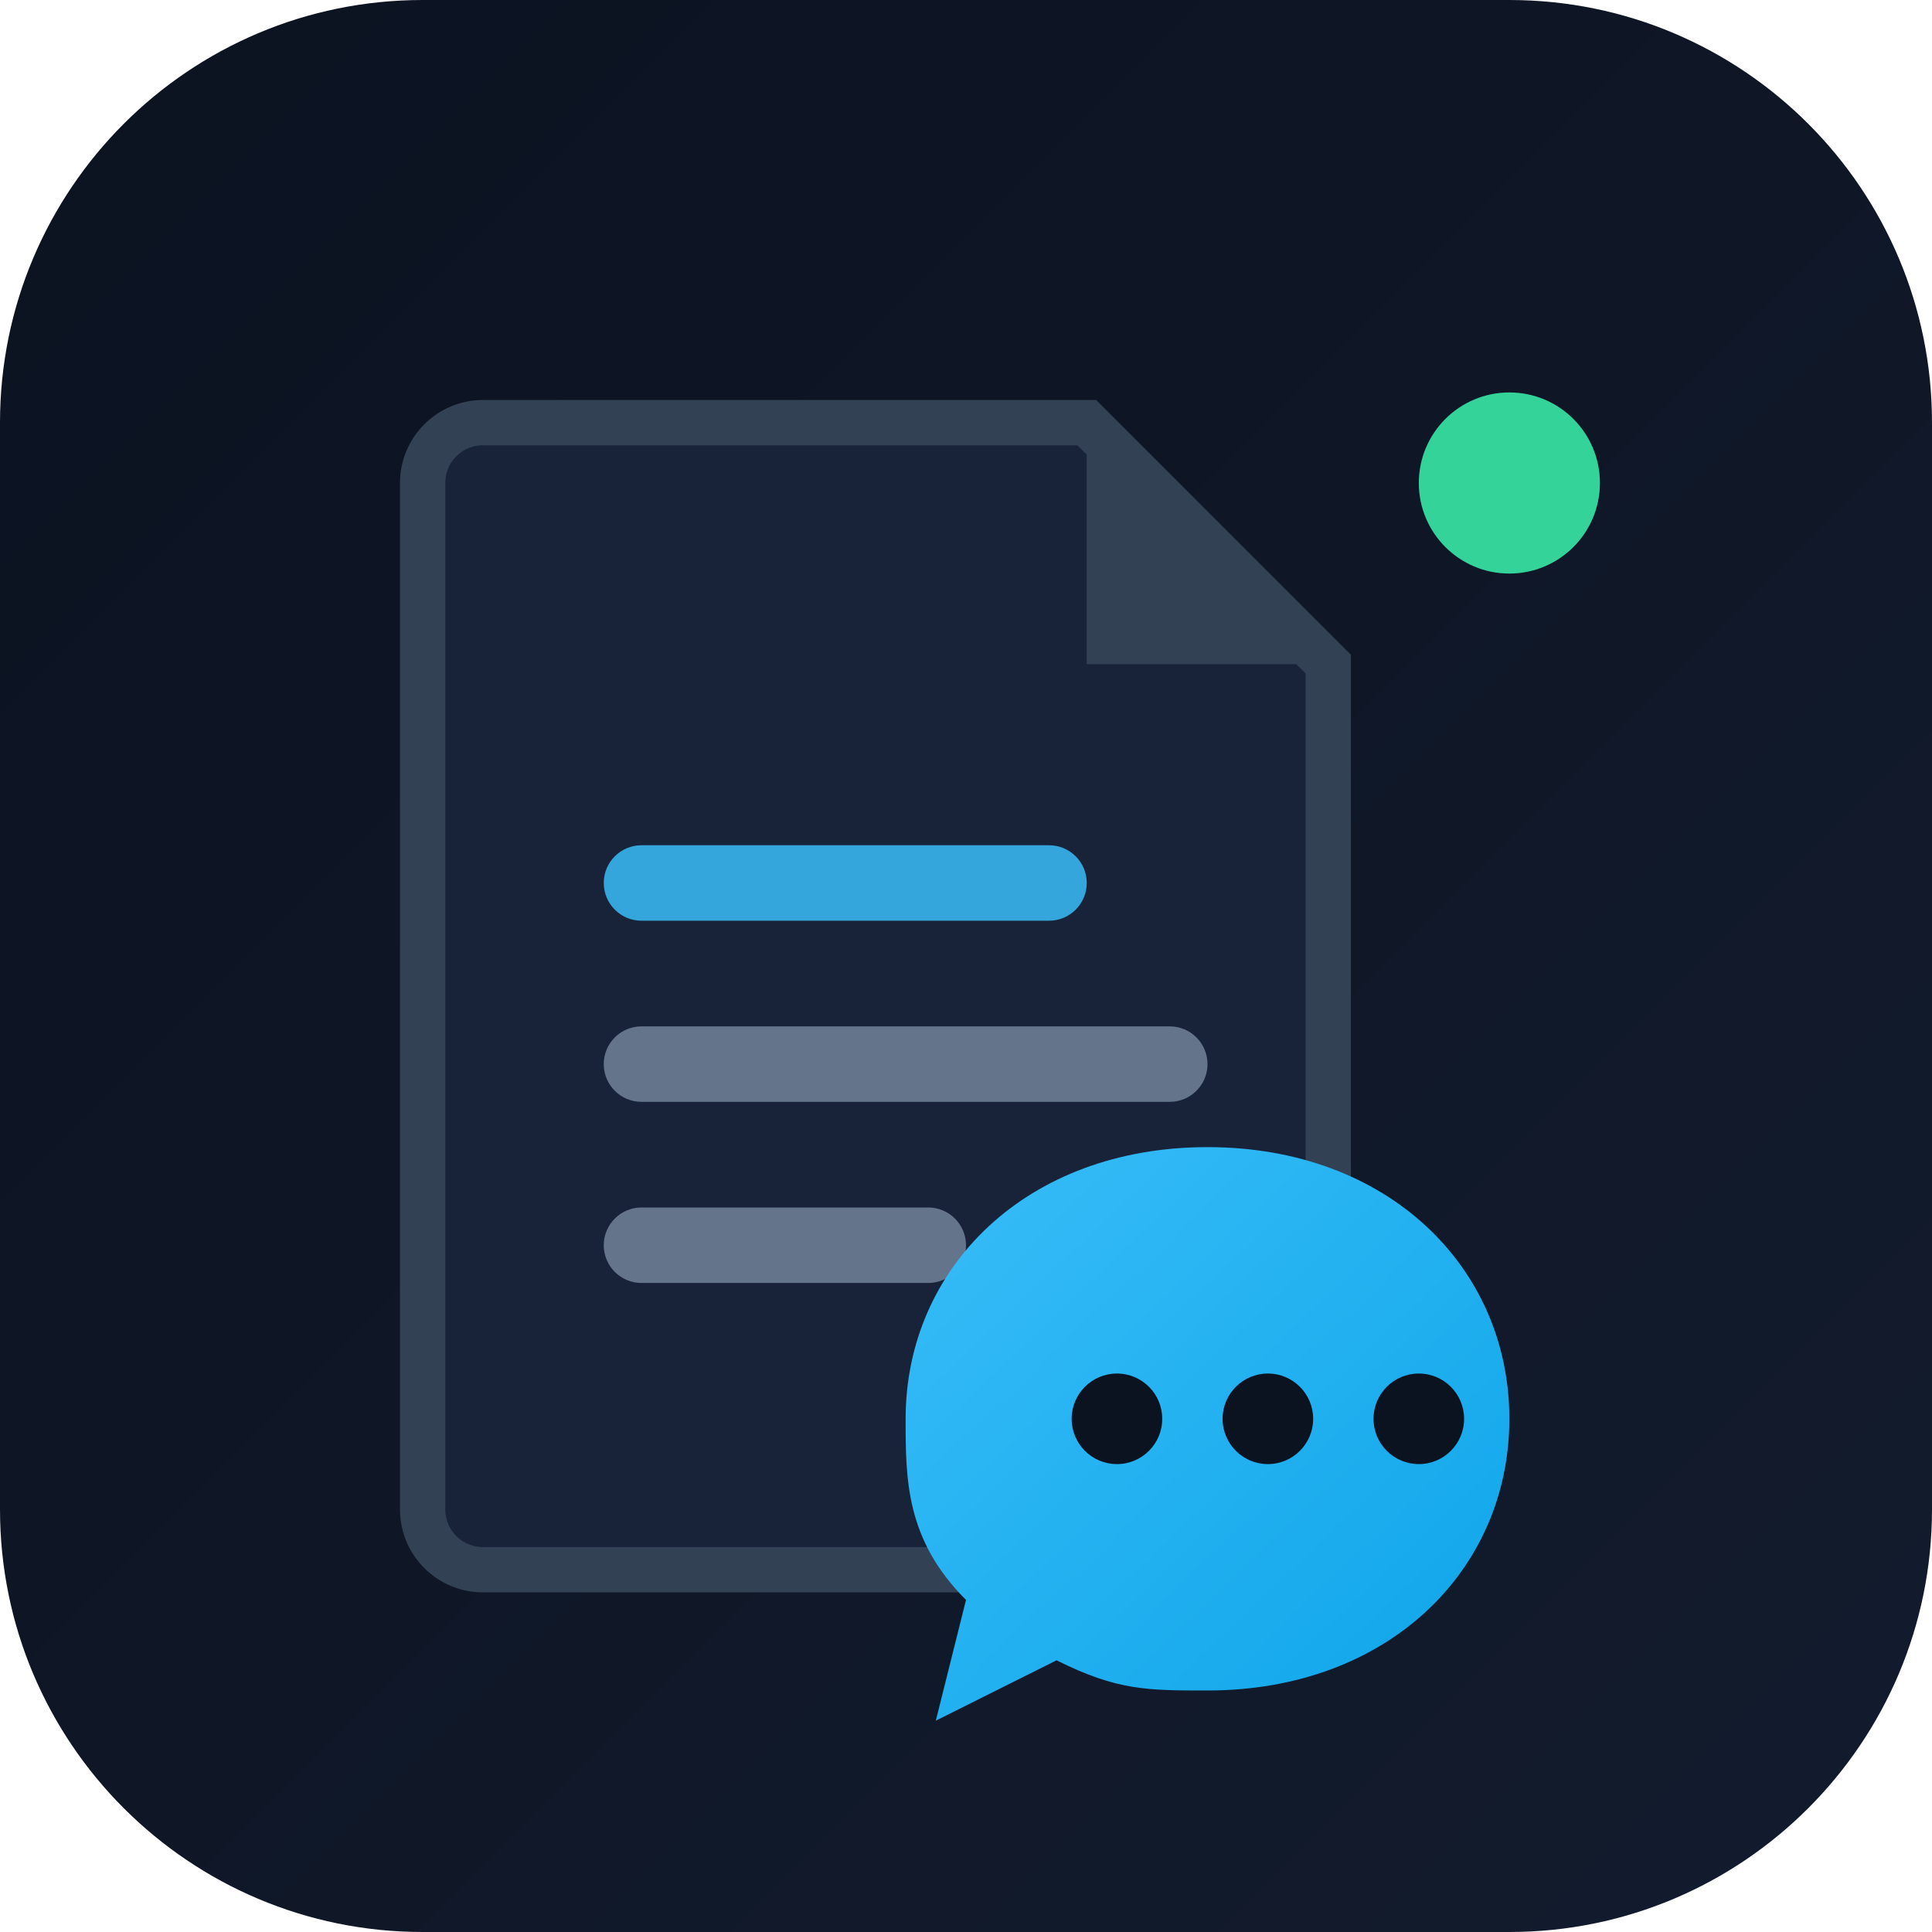
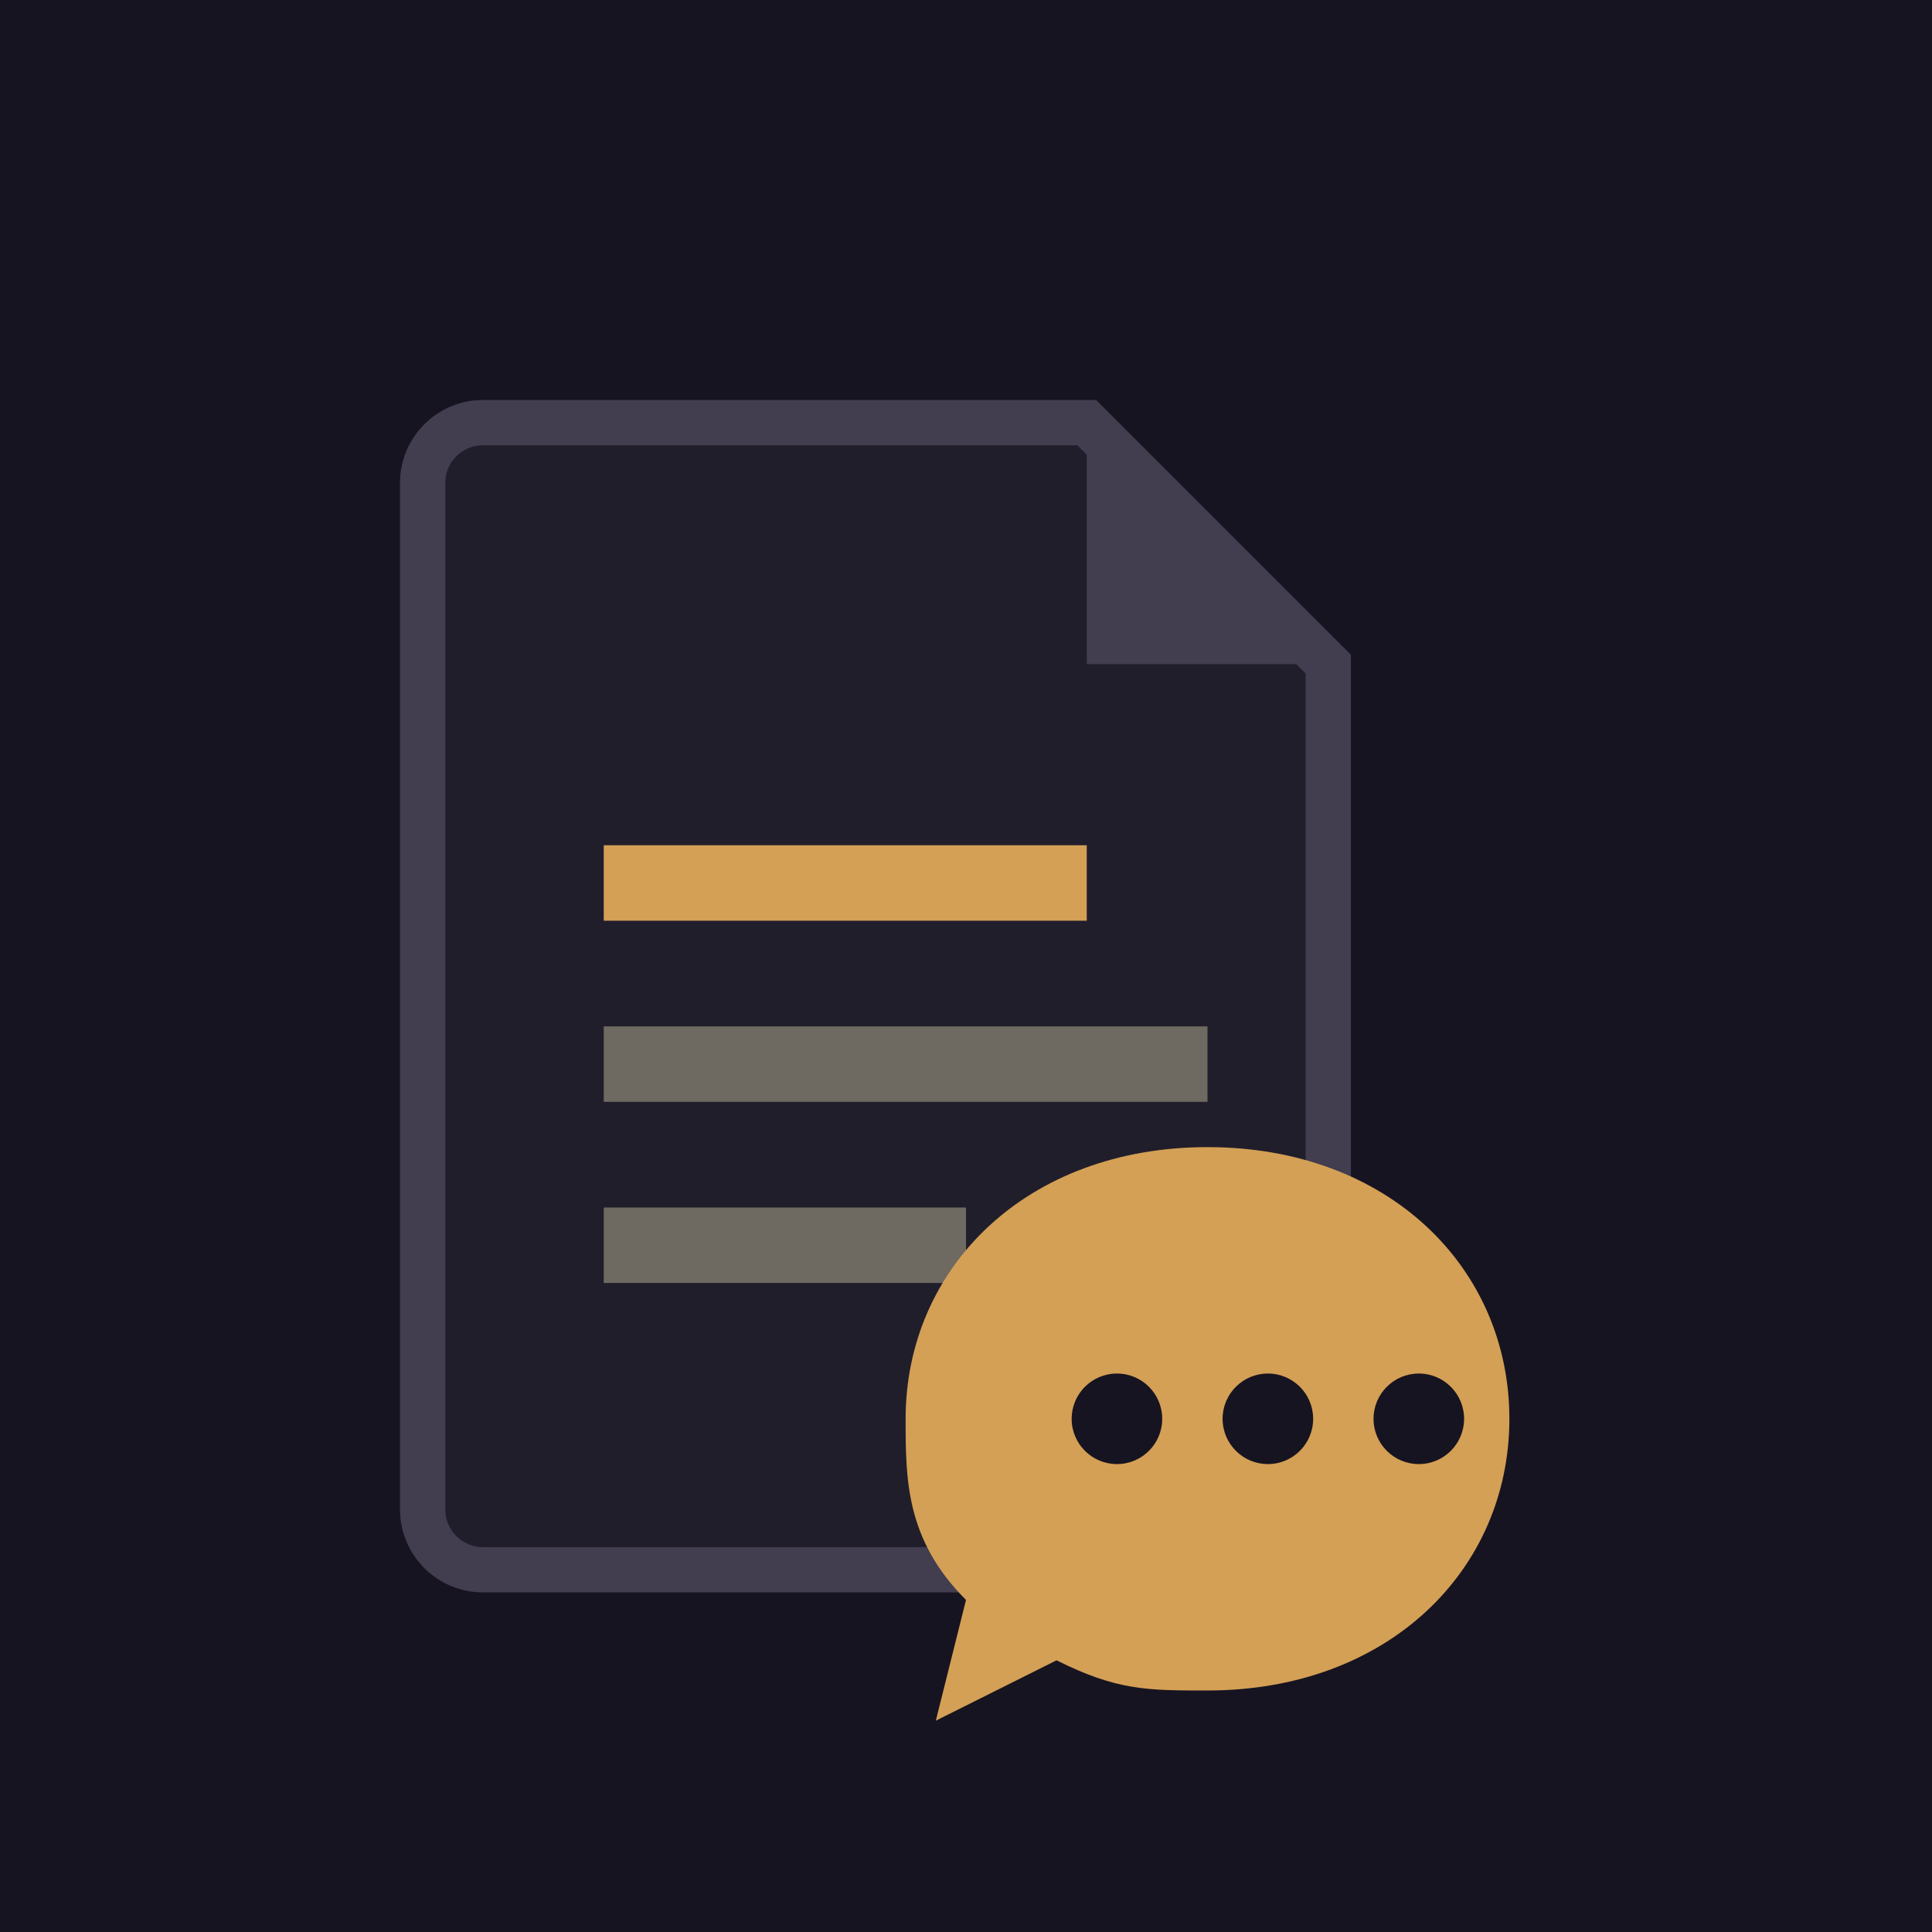
<svg xmlns="http://www.w3.org/2000/svg" viewBox="0 0 64 64" width="64" height="64" role="img" aria-label="docubot logo">
-   <defs>
-     <linearGradient id="bg" x1="0" y1="0" x2="1" y2="1">
-       <stop offset="0%" stop-color="#0B1220" />
-       <stop offset="100%" stop-color="#131C2E" />
-     </linearGradient>
-     <linearGradient id="primary" x1="0" y1="0" x2="1" y2="1">
-       <stop offset="0%" stop-color="#38BDF8" />
-       <stop offset="100%" stop-color="#0EA5E9" />
-     </linearGradient>
-   </defs>
-   <rect width="64" height="64" rx="14" fill="url(#bg)" />
-   <path d="M16 14 h20 l8 8 v28 a2 2 0 0 1 -2 2 h-26 a2 2 0 0 1 -2 -2 v-34 a2 2 0 0 1 2 -2 z" fill="#18233A" stroke="#334155" stroke-width="1.5" />
-   <path d="M36 14 l8 8 h-8 z" fill="#334155" />
-   <rect x="20" y="28" width="16" height="2.5" rx="1.25" fill="#38BDF8" opacity="0.85" />
-   <rect x="20" y="34" width="20" height="2.5" rx="1.25" fill="#64748B" />
-   <rect x="20" y="40" width="12" height="2.5" rx="1.25" fill="#64748B" />
-   <path d="M40 38 c6 0 10 4 10 9 c0 5 -4 9 -10 9 c-2 0 -3 0 -5 -1 l-4 2 l1 -4 c-2 -2 -2 -4 -2 -6 c0 -5 4 -9 10 -9 z" fill="url(#primary)" />
-   <circle cx="37" cy="47" r="1.5" fill="#0B1220" />
-   <circle cx="42" cy="47" r="1.5" fill="#0B1220" />
-   <circle cx="47" cy="47" r="1.5" fill="#0B1220" />
-   <circle cx="50" cy="16" r="3" fill="#34D399" />
+   <rect width="64" height="64" fill="#171421" />
+   <path d="M16 14 h20 l8 8 v28 a2 2 0 0 1 -2 2 h-26 a2 2 0 0 1 -2 -2 v-34 a2 2 0 0 1 2 -2 z" fill="#211e2b" stroke="#423d4f" stroke-width="1.5" />
+   <path d="M36 14 l8 8 h-8 z" fill="#423d4f" />
+   <rect x="20" y="28" width="16" height="2.5" fill="#d4a055" />
+   <rect x="20" y="34" width="20" height="2.5" fill="#6e6a62" />
+   <rect x="20" y="40" width="12" height="2.5" fill="#6e6a62" />
+   <path d="M40 38 c6 0 10 4 10 9 c0 5 -4 9 -10 9 c-2 0 -3 0 -5 -1 l-4 2 l1 -4 c-2 -2 -2 -4 -2 -6 c0 -5 4 -9 10 -9 z" fill="#d4a055" />
+   <circle cx="37" cy="47" r="1.5" fill="#171421" />
+   <circle cx="42" cy="47" r="1.5" fill="#171421" />
+   <circle cx="47" cy="47" r="1.5" fill="#171421" />
</svg>
